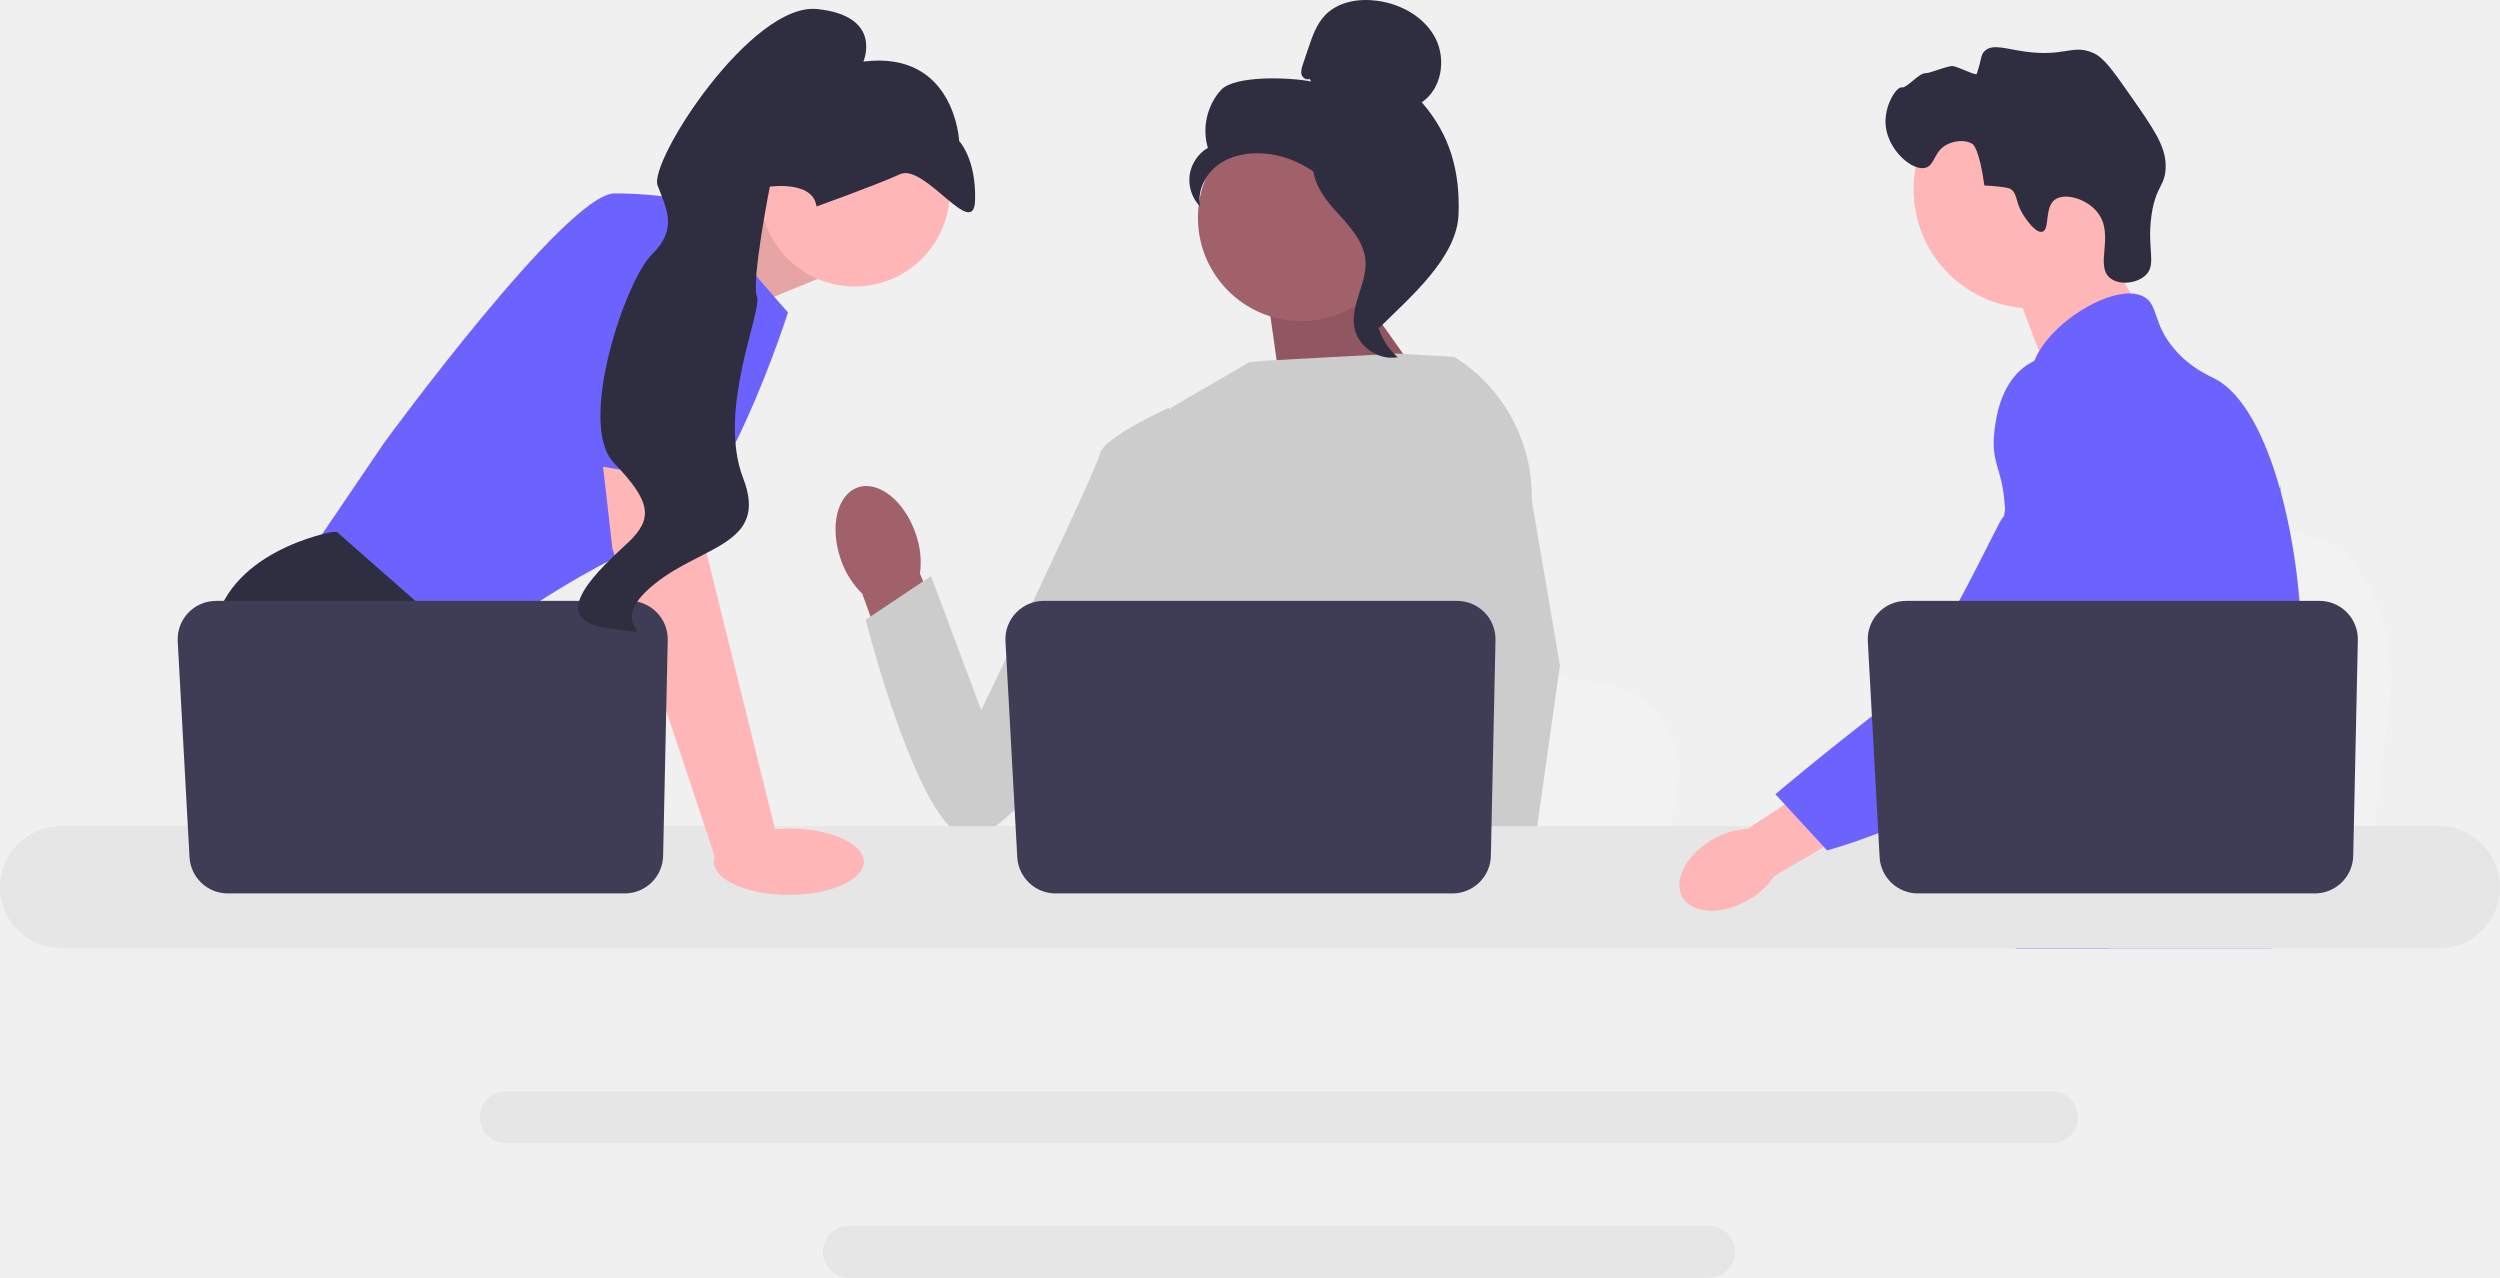
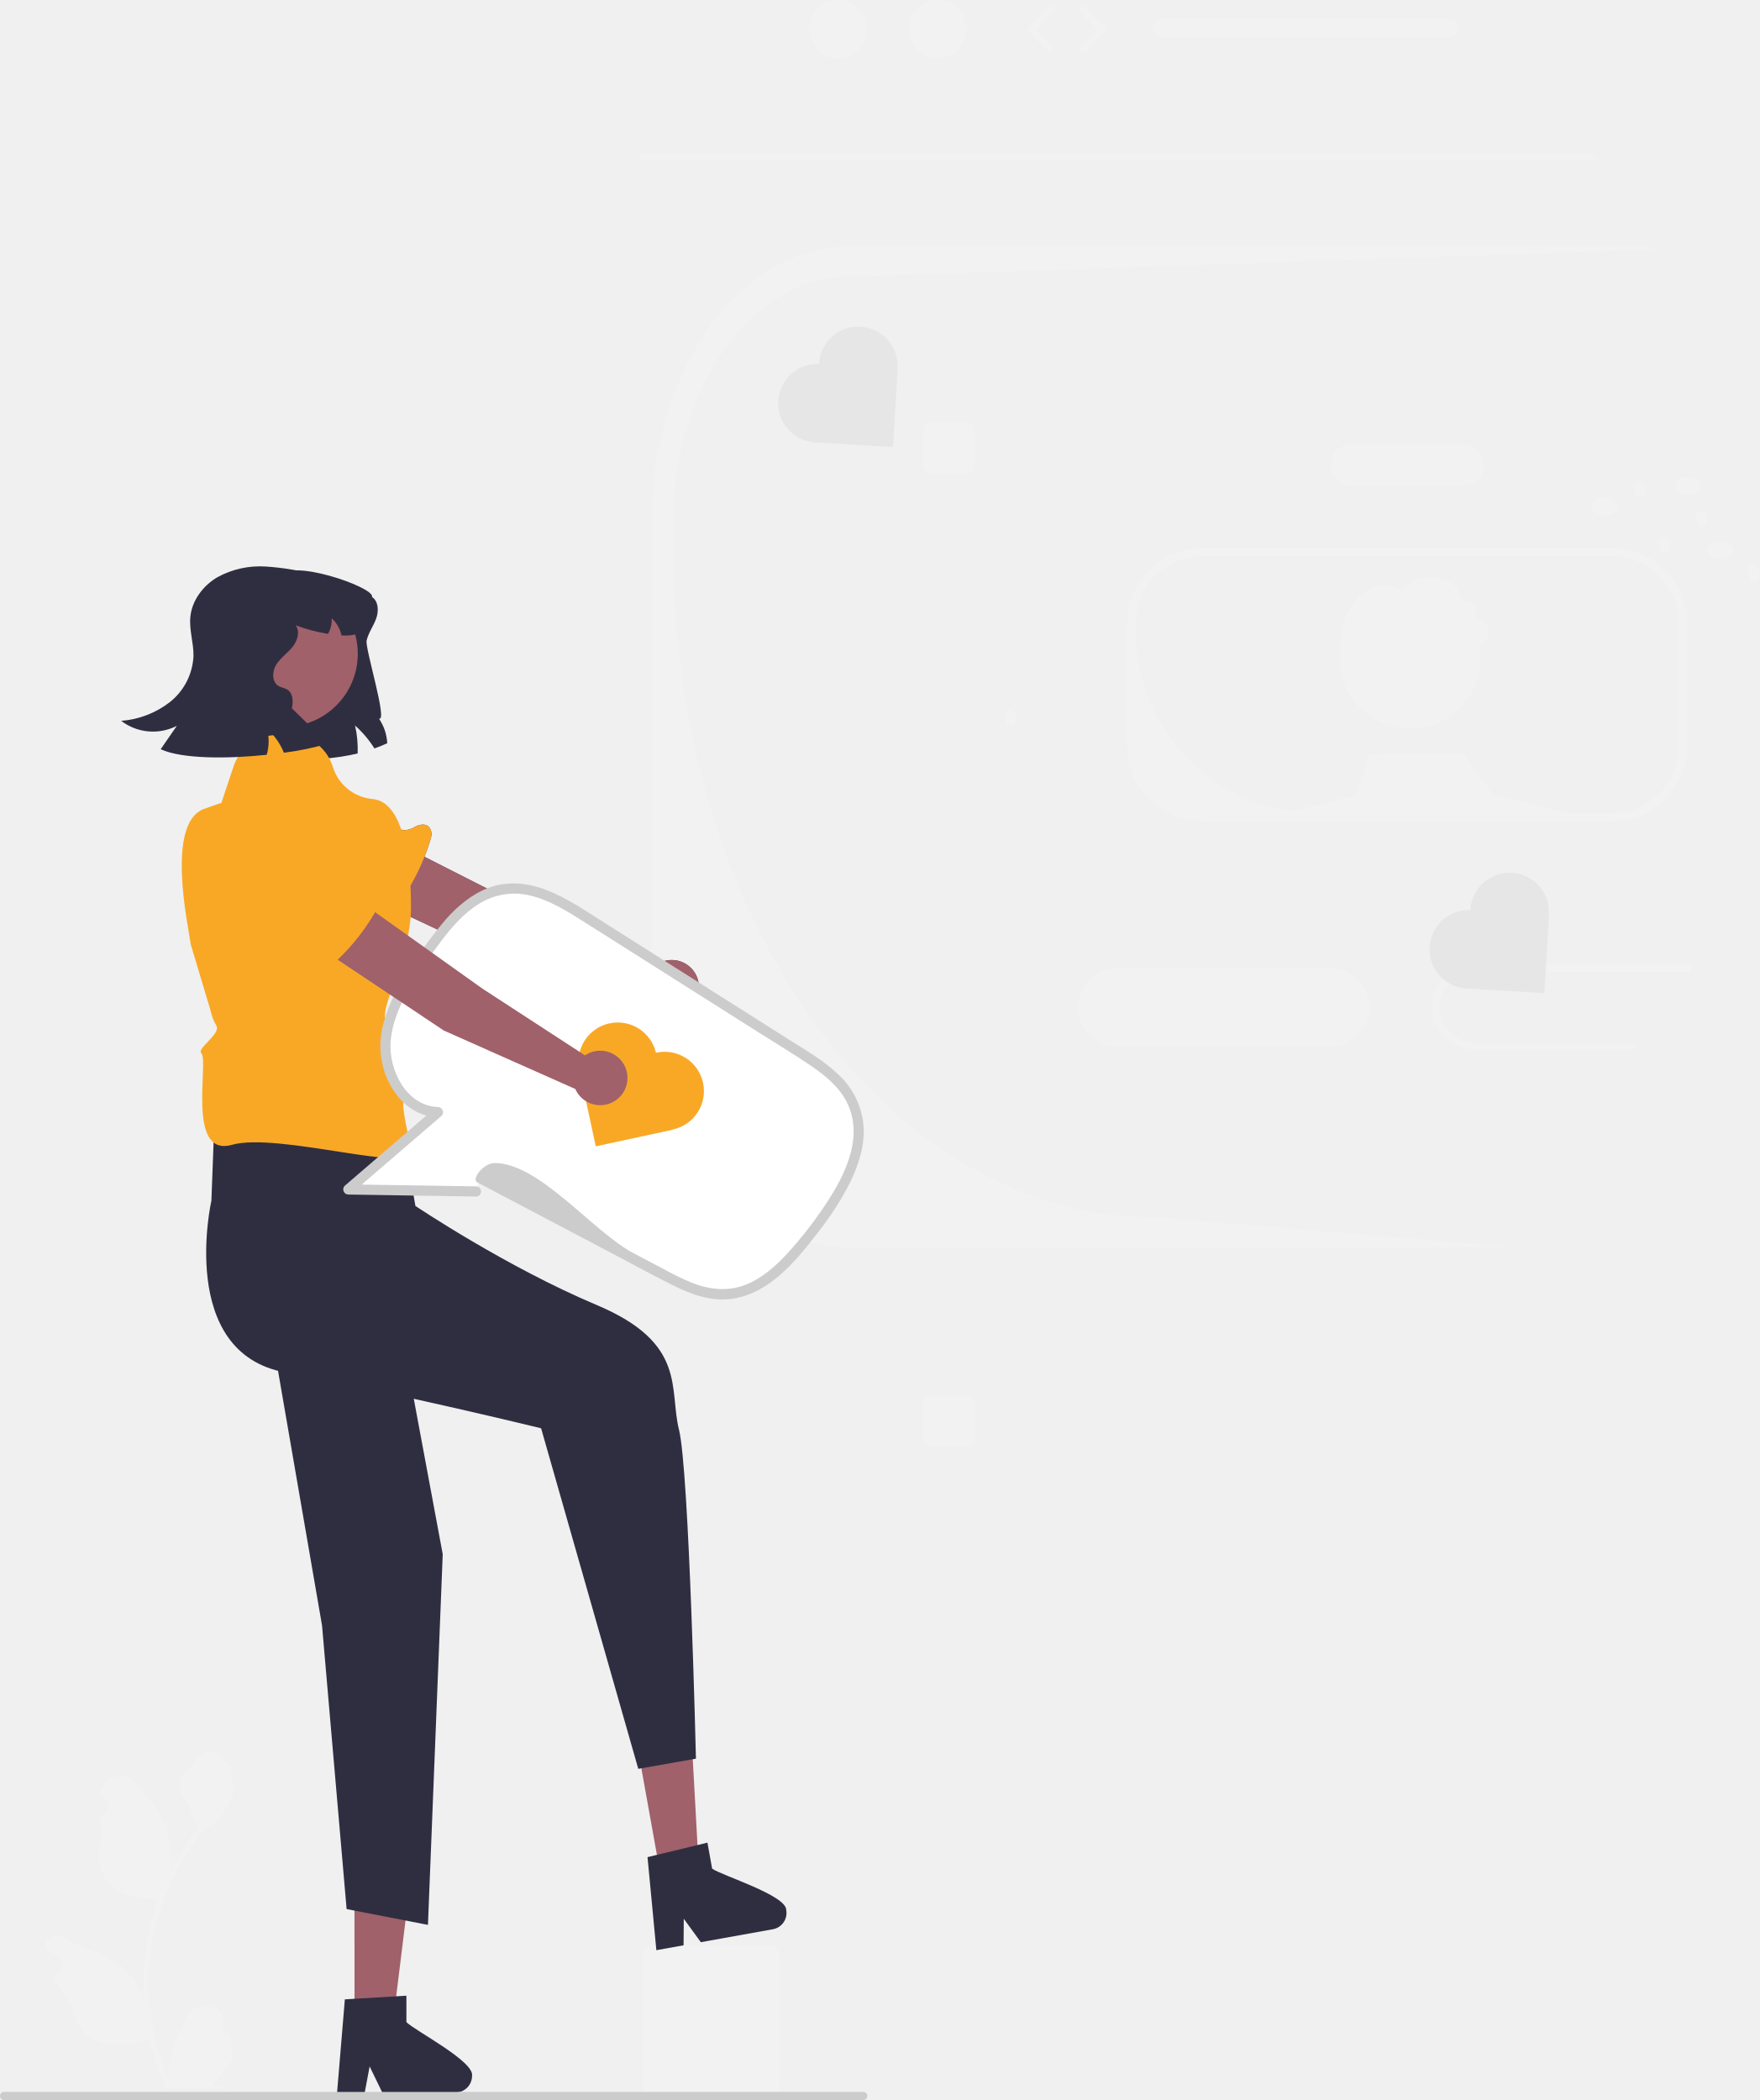
- <svg xmlns="http://www.w3.org/2000/svg" width="866.81" height="443.068" viewBox="0 0 866.81 443.068">
-   <path d="M828.335,244.952l-2.715,21.622-6.739,53.704h-135.383c1.057-12.037,2.502-29.362,4.046-48.065,.152-1.868,.312-3.748,.464-5.639,3.872-47.014,8.108-100.216,8.108-100.216l17.799,3.316,34.532,6.421,14.071,2.615,37.681,7.017c18.787,3.491,31.71,30.693,28.135,59.226Z" fill="#f2f2f2" />
-   <polygon points="725.93 79.358 742.579 108.492 710.58 131.169 696.93 95.358 725.93 79.358" fill="#ffb6b6" />
-   <circle cx="704.735" cy="65.675" r="41.244" fill="#ffb6b6" />
-   <path d="M701.774,74.896c-3.275-4.984-1.99-7.591-4.731-9.423-0-0-1.103-.737-8.999-1.157h0c-1.768-12.724-3.975-14.267-3.975-14.267-2.543-1.778-6.318-1.201-8.666-.113-4.966,2.3-4.391,7.269-7.735,8.22-4.619,1.314-13.024-6.092-13.852-14.569-.675-6.915,3.78-13.631,5.547-13.276,1.752,.352,5.947-5.003,8.212-4.92,1.547,.056,7.867-2.691,9.567-2.476,1.857,.235,7.978,3.429,8.234,2.699,1.773-5.072,1.252-6.479,2.756-7.93,2.665-2.571,7.026-.781,13.866,.181,14.074,1.978,16.531-2.663,23.743,.483,3.644,1.589,6.692,5.874,12.641,14.38,8.319,11.895,12.479,17.842,12.506,24.779,.027,7.074-3.398,6.625-4.903,17.098-1.675,11.658,1.884,16.989-2.004,20.777-3.005,2.927-9.113,3.622-12.322,1.053-5.494-4.399,1.696-15.012-4.384-22.767-3.732-4.76-11.238-6.878-14.676-4.525-3.888,2.66-1.746,10.469-4.48,11.21-2.341,.634-5.772-4.588-6.343-5.457Z" fill="#2f2e41" />
-   <path d="M797.85,237.338c-1.15,19.67-5.72,25.88-7.32,49.11-.35,5.1-.56,11.02-.56,18.08,0,1.8,.01,3.54,.01,5.24,0,3.62-.069,7.04-.49,10.51-.319,2.77-.869,5.56-1.779,8.5h-88.83c-.01-.02-.01-.04-.021-.06-.52-2.26-.85-4.42-1.1-6.49-.08-.66-.15-1.31-.21-1.95-.08-.75-.15-1.49-.22-2.22-.271-2.91-.54-5.66-1.181-8.29-.859-3.63-2.42-7.05-5.62-10.35-1.31-1.35-2.619-2.4-3.899-3.32-.25-.17-.49-.34-.74-.51-3.54-2.43-6.89-4.18-9.79-9.14-.05-.07-.09-.15-.13-.22-.5-.87-1.8-3.15-2.74-6.19-.99-3.16-1.59-7.13-.51-11.19,2.57-9.62,12.09-10.58,19.87-20.3,.84-1.05,1.67-2.21,2.46-3.5,3.52-5.72,4.47-10.76,5.59-16.75,.18-.97,.34-1.93,.47-2.86,.101-.7,.19-1.39,.261-2.07,.619-5.71,.319-10.63-.41-15.03-2.38-14.41-9.4-23.33-4.44-36.26,1.561-4.06,3.771-7.11,6-9.72,4.72-5.53,9.57-9.12,8.73-16.26-.851-7.2-6.311-8.19-6.92-14.48-.311-3.18,.729-6.53,2.68-9.82v-.01c6.24-10.59,21.82-20.34,31.72-20.03,1.83,.05,3.45,.46,4.8,1.25,4.891,2.88,2.851,9.17,10.341,17.99,5.569,6.55,11.869,9.17,14.26,10.41,9.47,4.94,17.17,19.51,22.399,38.14,.04,.14,.08,.28,.12,.43,3.23,11.67,5.511,24.92,6.641,38.36,.479,5.69,.76,11.41,.819,17.07,.051,4.52-.05,8.44-.26,11.93Z" fill="#6c63ff" />
-   <g>
-     <polygon points="731.331 304.728 729.52 309.768 728.38 312.927 725.74 320.278 722.68 328.778 703.01 328.778 706.31 320.278 707.84 316.318 710.38 309.768 714.64 298.768 731.331 304.728" fill="#ffb6b6" />
-     <path d="M790.84,167.827c-.05,.65-.12,1.37-.19,2.15-.779,7.94-2.62,22.15-5.31,38.36-1.42,8.55-3.08,17.66-4.95,26.71-4.02,19.53-9.02,38.76-14.67,51.4-1.01,2.28-2.05,4.34-3.11,6.16-.81,1.39-1.66,2.76-2.55,4.11-2.88,4.43-6.11,8.63-9.46,12.55-.13,.17-.28,.33-.43,.5-.54,.64-1.101,1.27-1.66,1.9-2.74,3.09-5.54,5.97-8.25,8.61-3.3,3.22-6.48,6.07-9.33,8.5h-31.94l-.13-.06-4.6-2.04s1.31-1.54,3.5-4.45c.45-.59,.93-1.24,1.45-1.95,.64-.87,1.33-1.83,2.069-2.87,1.54-2.18,3.29-4.74,5.17-7.64,3.641-5.61,7.79-12.51,11.98-20.5,.48-.93,.97-1.87,1.46-2.82,.01-.03,.03-.06,.04-.09,.83-1.62,1.65-3.29,2.47-4.99,6.95-14.46,8.94-26.46,9.511-30.35,.8-5.5,1.909-13.19,1.609-21.65-.2-5.58-1.01-11.48-2.939-17.34v-.01c-.4-1.23-.851-2.46-1.36-3.68-.91-2.19-1.99-4.35-3.271-6.48-5.649-9.38-10.239-9.77-13.89-19.99-1.08-3.03-3.53-9.87-2.78-17.09v-.01c.091-.89,.24-1.79,.44-2.69v-.01c.05-.25,.12-.51,.19-.76,.569-2.21,1.51-4.4,2.939-6.48,2.79-4.04,6.6-6.44,10.01-7.87l.011-.01c3.939-1.64,7.34-1.99,8-2.05,14.609-1.3,25.939,10.98,32.13,17.69,2.39,2.59,4.58,4.76,6.58,6.53,15.569,13.9,19.84,5.02,20.949,.43,.17-.71,.261-1.32,.311-1.72Z" fill="#6c63ff" />
-     <path d="M790.89,167.308c0,.05-.01,.22-.05,.5,.02-.15,.03-.3,.04-.44,0-.03,0-.05,.01-.06Z" fill="#6c63ff" />
-   </g>
-   <path d="M711.47,378.318H175.42c-4.98,0-9.04,4.05-9.04,9.03,0,4.99,4.06,9.04,9.04,9.04H711.47c4.979,0,9.03-4.05,9.03-9.04,0-4.98-4.051-9.03-9.03-9.03Z" fill="#e6e6e6" />
-   <path d="M592.51,424.998H294.37c-4.98,0-9.03,4.05-9.03,9.03s4.05,9.04,9.03,9.04h298.14c4.98,0,9.04-4.06,9.04-9.04s-4.06-9.03-9.04-9.03Z" fill="#e6e6e6" />
-   <polygon points="235.069 81.275 268.853 67.057 283.344 96.762 247.842 111.253 235.069 81.275" fill="#ffb6b6" />
-   <polygon points="235.069 81.275 268.853 67.057 283.344 96.762 247.842 111.253 235.069 81.275" opacity=".1" />
-   <path d="M239.872,69.955l33.328,38.4s-23.185,73.177-46.369,79.698-65.932,38.4-65.932,38.4l-53.615-34.777,26.083-38.4s63.034-86.218,79.698-86.218c16.664,0,26.807,2.898,26.807,2.898Z" fill="#6c63ff" />
-   <path d="M194.843,320.278H117.261l-4.905-6.557-20.026-26.771-4.608-6.158s-17.389-31.879-13.766-60.86c3.623-28.981,41.298-35.502,41.298-35.502h1.55l46.123,40.53-2.753,37.719,14.606,24.272,20.062,33.328Z" fill="#2f2e41" />
-   <polygon points="133.15 320.278 112.356 320.278 112.356 289.486 133.15 320.278" fill="#2f2e41" />
-   <path d="M581.644,273.532l-2.587,13.418-6.419,33.328h-128.958c1.007-7.47,2.384-18.222,3.854-29.829,.145-1.159,.297-2.326,.442-3.499,3.688-29.177,7.723-62.193,7.723-62.193l16.954,2.058,32.893,3.985,13.404,1.623,35.893,4.354c17.896,2.166,30.205,19.048,26.8,36.755Z" fill="#f2f2f2" />
-   <path d="M764.144,320.278h-69.945c1.065-1.253,1.666-1.978,1.666-1.978l20.968-3.463,43.203-7.129s1.971,5.093,4.108,12.571Z" fill="#2f2e41" />
-   <polygon points="467.455 95.766 497.873 138.784 444.814 140.369 439.119 99.942 467.455 95.766" fill="#a0616a" />
-   <polygon points="467.455 95.766 497.873 138.784 444.814 140.369 439.119 99.942 467.455 95.766" opacity=".1" />
-   <path id="uuid-ae755ff6-bb09-410e-86b1-7d1b81a37005-623" d="M317.446,184.896c-3.903-11.259-12.876-18.372-20.041-15.887-7.165,2.485-9.808,13.625-5.902,24.888,1.499,4.52,4.058,8.616,7.464,11.945l17.14,47.497,22.117-8.518-19.245-45.919c.615-4.724,.089-9.526-1.533-14.005Z" fill="#a0616a" />
-   <path d="M523.347,162.977l-.042,43.841-4.079,16.193-8.39,33.306-6.108,30.633-4.55,22.822-1.623,8.151c-1.224,.819-2.442,1.601-3.659,2.355h-105.976c-6.021-3.615-9.39-6.427-9.39-6.427,0,0,1.666-1.565,3.572-4.079,3.217-4.246,7.108-11.201,4.724-17.845-.5-1.391-.63-3.086-.478-4.977,.971-12.476,14.056-33.574,14.056-33.574l-2.71-31.314-1.188-13.722,8.378-66.91,27.307-15.874,4.714-.456,46.536-2.514,19.234,1.108,.877,.239,18.794,39.045Z" fill="#ccc" />
-   <g>
-     <polygon points="525.414 320.278 502.229 320.278 501.208 309.772 501.186 309.562 507.75 309.113 524.827 307.947 525.124 314.235 525.356 319.061 525.414 320.278" fill="#ffb6b6" />
-     <path d="M531.121,173.576l9.739,57.143-7.948,56.23-1.239,8.752-2.188,15.454-.674,4.753,.022,.514,.167,3.855h-27.532l-1.014-10.506-.087-.942-2.072-21.518-.036-.362-4.398-45.63,8.622-32.98,.638-2.427v-.007l3.751-56.469-2.905-25.663-.029-.239c.058,.036,.109,.073,.167,.109,.152,.094,.304,.188,.449,.29,16.925,10.737,27.01,29.575,26.568,49.644Z" fill="#ccc" />
-   </g>
-   <path d="M415.748,152.379l-10.587-10.951s-22.664,10.218-23.794,15.886c-1.13,5.669-41.146,88.926-41.146,88.926l-17.41-46.499-22.662,15.13s18.184,72.192,35.19,75.581,74.002-85.446,74.002-85.446l6.408-52.628Z" fill="#ccc" />
-   <path d="M845.64,286.447H21.16c-11.67,0-21.16,9.5-21.16,21.17s9.49,21.16,21.16,21.16H845.64c11.67,0,21.17-9.49,21.17-21.16s-9.5-21.17-21.17-21.17Z" fill="#e6e6e6" />
-   <path d="M518.522,221.94l-1.603,74.802c-.155,7.241-6.07,13.03-13.312,13.03h-137.603c-7.071,0-12.91-5.528-13.296-12.589l-4.089-74.802c-.417-7.628,5.656-14.042,13.296-14.042h143.295c7.466,0,13.472,6.137,13.312,13.601Z" fill="#3f3d56" />
-   <circle cx="296.385" cy="66.41" r="32.922" fill="#ffb6b6" />
-   <polygon points="241.321 152.551 244.944 191.675 269.578 290.935 248.296 298.394 212.34 190.226 207.374 146.755 241.321 152.551" fill="#ffb6b6" />
-   <path d="M231.522,221.94l-1.603,74.802c-.155,7.241-6.07,13.03-13.312,13.03H79.004c-7.071,0-12.91-5.528-13.296-12.589l-4.089-74.802c-.417-7.628,5.656-14.042,13.296-14.042H218.21c7.466,0,13.472,6.137,13.312,13.601Z" fill="#3f3d56" />
-   <ellipse cx="273.5" cy="298.778" rx="26" ry="11.5" fill="#ffb6b6" />
-   <path d="M190.242,158.532l14.853-79.158s41.298-5.796,42.747,7.97-1.035,81.042-1.035,81.042l-56.564-9.853Z" fill="#6c63ff" />
-   <path d="M283.095,71.586s20.365-7.268,28.956-11.179c8.591-3.911,25.657,23.366,26.037,8.96,.38-14.406-5.518-20.447-5.518-20.447,0,0-1.473-31.515-33.223-27.575,0,0,6.984-15.767-15.941-18.205-22.925-2.438-58.589,52.921-55.395,61.194,3.194,8.273,7.023,15.113-2.039,23.959-9.062,8.846-26.03,58.769-13.12,72.203,12.91,13.434,13.758,19.264,4.912,27.621-8.846,8.358-29.754,26.53-7.147,29.685,22.607,3.155-2.068,.799,14.786-14.026,16.854-14.825,41.447-14.219,32.265-38.005-9.183-23.785,6.771-57.869,4.775-63.04-1.996-5.171,4.473-38.005,4.473-38.005,0,0,15.055-2.212,16.181,6.86Z" fill="#2f2e41" />
-   <g>
-     <circle cx="451.191" cy="75.499" r="35.838" fill="#a0616a" />
-     <path d="M454.051,27.317c-1.037,.605-2.426-.311-2.759-1.464-.333-1.154,.055-2.379,.439-3.516l1.934-5.727c1.371-4.062,2.827-8.266,5.797-11.357,4.483-4.666,11.607-5.853,18.02-4.993,8.236,1.104,16.362,5.564,20.191,12.939,3.829,7.375,2.199,17.665-4.72,22.266,9.862,11.303,13.3,23.901,12.757,38.892-.543,14.991-16.879,28.788-27.533,39.348-2.379-1.442-4.542-8.201-3.234-10.656,1.308-2.455-.566-5.3,1.054-7.561,1.62-2.262,2.976,1.34,1.338-.909-1.034-1.419,3.001-4.684,1.464-5.533-7.432-4.108-9.903-13.371-14.571-20.465-5.63-8.556-15.265-14.35-25.462-15.312-5.617-.53-11.55,.43-16.154,3.691-4.604,3.261-7.585,9.089-6.517,14.629-2.765-2.808-4.141-6.922-3.622-10.828,.519-3.906,2.922-7.518,6.325-9.506-2.069-6.841-.297-14.711,4.505-20.005,4.802-5.294,24.28-4.392,31.291-2.999l-.542-.93Z" fill="#2f2e41" />
-     <path d="M455.14,53.475c9.285,1.002,15.989,9.045,21.65,16.473,3.263,4.281,6.681,9.009,6.599,14.391-.083,5.441-3.721,10.109-5.46,15.265-2.842,8.429-.072,18.457,6.693,24.233-6.685,1.269-13.911-3.744-15.065-10.449-1.343-7.806,4.574-15.34,3.873-23.23-.617-6.951-6.095-12.301-10.752-17.498-4.657-5.197-9.03-12.094-6.888-18.735l-.65-.45Z" fill="#2f2e41" />
-   </g>
-   <g>
-     <path id="uuid-aec20554-f6ec-4c5b-9d97-717cd04239bf-624" d="M593.947,290.977c-9.197,5.231-13.952,14.216-10.623,20.069,3.33,5.852,13.483,6.355,22.683,1.121,3.703-2.04,6.864-4.938,9.218-8.45l38.687-22.656-11.019-17.928-36.969,24.238c-4.223,.228-8.331,1.465-11.978,3.607Z" fill="#ffb6b6" />
-     <path d="M724.935,124.841c-1.156-.458-11.3-4.3-20.561,.772-10.638,5.826-12.281,19.126-12.858,23.791-1.331,10.776,2.591,13.191,3.419,24.101,1.549,20.41,5.633-2.874-.889,6.442-2.258,3.225-25.317,53.198-38.034,62.986-24.733,19.037-40.439,32.444-40.439,32.444l17.93,19.477s28.333-7.549,53.376-23.81c25.688-16.68,38.532-25.02,48.469-41.335,.856-1.405,21.331-36.176,10.335-74.624-2.508-8.77-7.104-24.839-20.747-30.245Z" fill="#6c63ff" />
-   </g>
-   <path d="M817.522,221.94l-1.603,74.802c-.155,7.241-6.07,13.03-13.312,13.03h-137.603c-7.071,0-12.91-5.528-13.296-12.589l-4.089-74.802c-.417-7.628,5.656-14.042,13.296-14.042h143.295c7.466,0,13.472,6.137,13.312,13.601Z" fill="#3f3d56" />
+ <svg xmlns="http://www.w3.org/2000/svg" data-name="Layer 1" width="518.737" height="619.103" viewBox="0 0 518.737 619.103">
+   <path d="M567.66,757.956H532.675c-1.498,0-2.716-1.538-2.716-3.428V717.353c0-1.89,1.218-3.428,2.716-3.428H567.66c1.498,0,2.716,1.538,2.716,3.428v37.175C570.376,756.418,569.158,757.956,567.66,757.956Z" transform="translate(-340.6315 -140.4487)" fill="#f2f2f2" />
+   <path d="M408.218,740.158a2.269,2.269,0,0,1-1.645-3.933l.155-.618q-.031-.074-.062-.148a6.094,6.094,0,0,0-11.241.042c-1.839,4.428-4.179,8.864-4.756,13.546a18.029,18.029,0,0,0,.316,6.2,72.281,72.281,0,0,1-6.575-30.021,69.766,69.766,0,0,1,.433-7.783q.358-3.178.995-6.31a73.119,73.119,0,0,1,14.5-30.99,19.459,19.459,0,0,0,8.093-8.397,14.843,14.843,0,0,0,1.35-4.056c-.394.052-1.486-5.949-1.188-6.317-.549-.833-1.532-1.247-2.131-2.06-2.982-4.043-7.091-3.337-9.236,2.157-4.582,2.313-4.627,6.148-1.815,9.837,1.789,2.347,2.035,5.522,3.604,8.035-.162.207-.329.407-.491.614a73.591,73.591,0,0,0-7.681,12.169,30.592,30.592,0,0,0-1.826-14.21c-1.748-4.217-5.025-7.769-7.91-11.415a6.279,6.279,0,0,0-11.184,3.083q-.009.081-.017.161.643.363,1.259.77a3.078,3.078,0,0,1-1.241,5.602l-.063.01a30.628,30.628,0,0,0,.807,4.579c-3.702,14.316,4.29,19.53,15.701,19.764.252.129.497.258.749.381a75.115,75.115,0,0,0-4.043,19.028,71.245,71.245,0,0,0,.052,11.503l-.019-.136a18.826,18.826,0,0,0-6.427-10.87c-4.946-4.063-11.933-5.559-17.268-8.824a3.533,3.533,0,0,0-5.411,3.437l.022.143a20.677,20.677,0,0,1,2.319,1.117q.643.363,1.259.77a3.078,3.078,0,0,1-1.241,5.602l-.063.01c-.045.006-.084.013-.129.019a30.655,30.655,0,0,0,5.639,8.829c2.315,12.497,12.256,13.683,22.89,10.044h.006a75.092,75.092,0,0,0,5.044,14.726h18.02c.065-.2.123-.407.181-.607a20.475,20.475,0,0,1-4.986-.297c1.337-1.641,2.674-3.294,4.011-4.935a1.118,1.118,0,0,0,.084-.097c.678-.84,1.363-1.673,2.041-2.512l0-.001a29.99,29.99,0,0,0-.879-7.64Z" transform="translate(-340.6315 -140.4487)" fill="#f2f2f2" />
+   <path d="M842.016,283.696c0-1.478-1.723-2.677-3.848-2.677-2.125,0-3.848,1.198-3.848,2.677s1.723,2.677,3.848,2.677C840.293,286.373,842.016,285.174,842.016,283.696Z" transform="translate(-340.6315 -140.4487)" fill="#f2f2f2" />
+   <ellipse cx="473.111" cy="149.27" rx="3.848" ry="2.677" fill="#f2f2f2" />
+   <ellipse cx="507.24" cy="162.319" rx="3.848" ry="2.677" fill="#f2f2f2" />
+   <path d="M857.997,311.6a1.505,1.505,0,0,1-.56-.05,2.526,2.526,0,0,1-1.45-2.13,2.39,2.39,0,0,1,.99-2.53,1.097,1.097,0,0,1,.35-.11c.93-.13,1.83.85,2.01,2.18C859.517,310.29,858.917,311.47,857.997,311.6Z" transform="translate(-340.6315 -140.4487)" fill="#f2f2f2" />
+   <path d="M640.215,351.729c-.183-1.331-1.082-2.306-2.008-2.178-.926.128-1.527,1.309-1.344,2.64.183,1.331,1.082,2.306,2.008,2.178C639.796,354.241,640.398,353.059,640.215,351.729Z" transform="translate(-340.6315 -140.4487)" fill="#f2f2f2" />
+   <path d="M830.896,298.748c-.926.128-1.527,1.31-1.344,2.64.183,1.331,1.082,2.306,2.008,2.178.926-.128,1.527-1.309,1.344-2.64C832.721,299.595,831.822,298.62,830.896,298.748Z" transform="translate(-340.6315 -140.4487)" fill="#f2f2f2" />
+   <path d="M844.007,293.205c-.183-1.33-1.082-2.306-2.008-2.178-.926.128-1.527,1.31-1.344,2.64.183,1.33,1.082,2.306,2.008,2.178C843.589,295.718,844.191,294.536,844.007,293.205Z" transform="translate(-340.6315 -140.4487)" fill="#f2f2f2" />
+   <ellipse cx="824.057" cy="284.812" rx="1.692" ry="2.432" transform="matrix(0.99064, -0.1365, 0.1365, 0.99064, -371.7948, -25.30098)" fill="#f2f2f2" />
+   <path d="M732.687,425.92h-62.63a11.555,11.555,0,1,0,0,23.11h62.63a11.555,11.555,0,1,0,0-23.11Z" transform="translate(-340.6315 -140.4487)" fill="#f2f2f2" />
+   <path d="M776.327,424.92a14.147,14.147,0,0,0-10.22,4.22,11.884,11.884,0,0,0-3.48,8.34c0,6.92,6.14,12.55,13.7,12.55h45.67c.27-.33.54-.67.81-1,.27-.33.53-.66.79-1h-47.27c-6.35,0-11.52-4.73-11.52-10.55a10.027,10.027,0,0,1,3.03-7.12,11.962,11.962,0,0,1,8.49-3.44h62.15c.2-.31.39-.62.58-.93.22-.36.44-.71.65-1.07Z" transform="translate(-340.6315 -140.4487)" fill="#f2f2f2" />
+   <path d="M625.582,264.924h-10.61a2.189,2.189,0,0,0-2.19,2.19v10.62a2.189,2.189,0,0,0,2.19,2.19h10.61a2.198,2.198,0,0,0,2.2-2.19v-10.62A2.198,2.198,0,0,0,625.582,264.924Z" transform="translate(-340.6315 -140.4487)" fill="#f2f2f2" />
+   <path d="M625.582,551.924h-10.61a2.189,2.189,0,0,0-2.19,2.19v10.62a2.189,2.189,0,0,0,2.19,2.19h10.61a2.198,2.198,0,0,0,2.2-2.19v-10.62A2.198,2.198,0,0,0,625.582,551.924Z" transform="translate(-340.6315 -140.4487)" fill="#f2f2f2" />
+   <path d="M771.937,271.42h-33a6.11,6.11,0,0,0,0,12.22h33a6.11,6.11,0,0,0,0-12.22Z" transform="translate(-340.6315 -140.4487)" fill="#f2f2f2" />
+   <path d="M815.747,301.97h-120.63a22.175,22.175,0,0,0-22.16,22.15v36.33a22.192,22.192,0,0,0,22.16,22.17h120.63a22.186,22.186,0,0,0,22.16-22.17V324.12A22.169,22.169,0,0,0,815.747,301.97Zm19.72,58.48a19.728,19.728,0,0,1-19.72,19.72h-86.6a53.081,53.081,0,0,1-7.17-.48h-.01c-.18-.02-.37-.05-.55-.08a53.734,53.734,0,0,1-46.02-53.19v-2.3a19.745,19.745,0,0,1,19.72-19.71h120.63a19.739,19.739,0,0,1,19.72,19.71Z" transform="translate(-340.6315 -140.4487)" fill="#f2f2f2" />
+   <path d="M661.517,497.54h-.02c-69.11-12.81-122.37-95.23-122.37-194.95V294.17c0-39.74,23.25-72.13,51.81-72.13L828,214c-1.53-3.02.707,2.05-.943-.89h-236.12c-32.11,0-58.23,36.34-58.23,81.06V427.12c0,44.73,26.12,81.14,58.23,81.14h194.41c2.95-2.92-3.147,2.8-.347-.26l-104.643-8.71A101.052,101.052,0,0,1,661.517,497.54Z" transform="translate(-340.6315 -140.4487)" fill="#f2f2f2" />
+   <path d="M454.782,359.561a38.589,38.589,0,0,1-3.777,1.538,31.024,31.024,0,0,0-5.708-6.748,31.522,31.522,0,0,1,.764,8.223,65.435,65.435,0,0,1-21.337,1.432q1.114-4.026,2.228-8.064a15.422,15.422,0,0,1-15.979,3.989,26.678,26.678,0,0,0,11.777-9.984,18.395,18.395,0,0,0,2.09-15.045c-1.21-3.66-3.724-6.812-4.647-10.536-1.188-4.796,2.886-8.902,3.692-13.751.987-5.942,27.353,2.907,26.409,5.825,1.952,1.316,2.016,4.202,1.21,6.409-.806,2.217-2.281,4.159-2.801,6.451-.509,2.292,6.334,24.085,3.639,23.003A14.098,14.098,0,0,1,454.782,359.561Z" transform="translate(-340.6315 -140.4487)" fill="#2f2e41" />
+   <path d="M490.975,424.534,439.347,400.277a9.207,9.207,0,0,1-4.443-12.13l0,0a9.207,9.207,0,0,1,12.63-4.361l52.856,26.841,32.805,14.956a8.035,8.035,0,1,1-1.345,10.224Z" transform="translate(-340.6315 -140.4487)" fill="#3f3d56" />
+   <path d="M447.639,409.964h0a2.715,2.715,0,0,1-3.159-.923,3.522,3.522,0,0,0-1.765-1.225,3.239,3.239,0,0,0-.415-.093,5.312,5.312,0,0,1-4.025-2.814c-1.264-2.515-3.919-4.619-6.445-6.13-2.764-1.653-5.659-3.181-7.947-5.447-3.3-3.27-5.236-8.491-1.355-12.776a10.693,10.693,0,0,1,6.363-3.294c5.085-.765,9.926,1.311,14.539,3.342l-1.433-1.696a40.883,40.883,0,0,0,15.915,3.741c-.705,1.025.454,2.472,1.693,2.581a7.149,7.149,0,0,0,3.511-1.111c1.419-.667,3.271-1.074,4.279.571a3.347,3.347,0,0,1,.293,2.666A63.263,63.263,0,0,1,455.556,410.232c-1.24,1.489-2.726,3.017-4.651,3.234S446.84,411.729,447.639,409.964Z" transform="translate(-340.6315 -140.4487)" fill="#3f3d56" />
+   <path d="M490.975,424.534,439.347,400.277a9.207,9.207,0,0,1-4.443-12.13l0,0a9.207,9.207,0,0,1,12.63-4.361l52.856,26.841,32.805,14.956a8.035,8.035,0,1,1-1.345,10.224Z" transform="translate(-340.6315 -140.4487)" fill="#a0616a" />
+   <path d="M447.639,409.964h0a2.715,2.715,0,0,1-3.159-.923,3.522,3.522,0,0,0-1.765-1.225,3.239,3.239,0,0,0-.415-.093,5.312,5.312,0,0,1-4.025-2.814c-1.264-2.515-3.919-4.619-6.445-6.13-2.764-1.653-5.659-3.181-7.947-5.447-3.3-3.27-5.236-8.491-1.355-12.776a10.693,10.693,0,0,1,6.363-3.294c5.085-.765,9.926,1.311,14.539,3.342l-1.433-1.696a40.883,40.883,0,0,0,15.915,3.741c-.705,1.025.454,2.472,1.693,2.581a7.149,7.149,0,0,0,3.511-1.111c1.419-.667,3.271-1.074,4.279.571a3.347,3.347,0,0,1,.293,2.666A63.263,63.263,0,0,1,455.556,410.232c-1.24,1.489-2.726,3.017-4.651,3.234S446.84,411.729,447.639,409.964Z" transform="translate(-340.6315 -140.4487)" fill="#f9a826" />
+   <polygon points="104.5 595.099 115.977 595.099 121.437 550.828 104.498 550.829 104.5 595.099" fill="#a0616a" />
+   <path d="M460.428,736.581v-7.781l-3.017.184-12.283.728-2.843.175-2.173,26.059-.116,1.397h8.15l.262-1.387,1.184-6.306,3.056,6.306.669,1.387H474.923a4.882,4.882,0,0,0,4.851-4.861C480.686,748.223,462.718,739.016,460.428,736.581Z" transform="translate(-340.6315 -140.4487)" fill="#2f2e41" />
+   <polygon points="76.899 374.853 94.93 479.213 102.174 562.82 126.15 567.476 130.507 458.192 116.566 383.357 76.899 374.853" fill="#2f2e41" />
+   <polygon points="194.678 552.577 205.974 550.546 203.517 506.007 186.845 509.005 194.678 552.577" fill="#a0616a" />
+   <path d="M550.547,691.336,549.171,683.678l-2.937.715L534.274,687.282l-2.767.675,2.471,26.033.133,1.396,8.021-1.442.012-1.412.049-6.416,4.123,5.666.904,1.247,21.266-3.822a4.882,4.882,0,0,0,3.915-5.642C572.545,699.212,553.232,693.328,550.547,691.336Z" transform="translate(-340.6315 -140.4487)" fill="#2f2e41" />
+   <path d="M403.687,474.605l-.737,19.798s-10.191,44.792,21.82,50.657,75.366,16.46,75.366,16.46l28.645,100.404,17-3s-2-85-5-97,2.487-25.484-24.256-36.742-53.438-29.209-53.438-29.209l-5.89-33.537Z" transform="translate(-340.6315 -140.4487)" fill="#2f2e41" />
+   <path d="M405.62,377.955l3.845-11.536a13.575,13.575,0,0,1,12.037-9.256l3.417-.212a13.575,13.575,0,0,1,13.813,9.546v0a13.524,13.524,0,0,0,11.741,9.516c9.987.851,11.31,21.48,11.31,31.912,0,15.73-10.372,30.629-7.001,34s9.494,18.913,5,23c-1.171,1.065,1.625,11.331,2,15,.679,6.644-39.308-5.777-52.791-1.969s-6.742-24.719-8.989-26.966c-1.518-1.518,5.899-5.679,4.381-8.222a13.534,13.534,0,0,1-1.657-4.321l-5.87-19.587c-.064-.326-.116-.645-.156-.975-.511-4.192-7.354-34.801,4.082-38.96C413.141,374.43,405.62,377.955,405.62,377.955Z" transform="translate(-340.6315 -140.4487)" fill="#f9a826" />
+   <path d="M591.688,464.915c-3.083-6.326-9.318-10.406-15.263-14.171q-31.534-19.97-63.068-39.94c-7.22-4.572-15.21-9.332-23.694-8.302-10.485,1.272-17.733,10.767-23.724,19.466-5.433,7.889-11.053,16.295-11.677,25.854-.624,9.558,5.93,20.279,15.506,20.495q-13.238,11.396-26.475,22.793l37.701.595,1.041-4.007q27.129,14.295,54.258,28.591c5.49,2.893,11.278,5.861,17.483,5.772,11.176-.16,19.57-9.836,26.397-18.685C588.813,492.177,597.885,477.627,591.688,464.915Z" transform="translate(-340.6315 -140.4487)" fill="#fff" />
+   <path d="M595.157,472.105a23.153,23.153,0,0,0-7.233-14.725c-4.266-4.147-9.532-7.164-14.526-10.327q-18.08-11.45-36.159-22.899-9.25-5.858-18.5-11.716c-5.474-3.467-10.896-7.202-16.962-9.575-5.471-2.141-11.516-2.772-17.104-.679-4.994,1.871-9.139,5.379-12.643,9.326a120.99,120.99,0,0,0-10.055,13.632c-3.416,5.152-6.615,10.62-8.216,16.639a24.951,24.951,0,0,0,.545,15.641c1.712,4.367,4.687,8.443,8.908,10.667a14.932,14.932,0,0,0,3.115,1.216l-24.096,20.744a1.515,1.515,0,0,0,1.061,2.561l37.701.595a1.501,1.501,0,0,0,0-3q-16.869-.266-33.739-.532,11.787-10.147,23.573-20.294a1.516,1.516,0,0,0-1.061-2.561c-9.324-.329-14.593-10.89-13.991-19.208.42-5.797,2.879-11.228,5.785-16.177a141.902,141.902,0,0,1,9.433-13.949c3.039-3.996,6.504-7.901,10.809-10.563a19.571,19.571,0,0,1,15.079-2.466c5.879,1.397,11.091,4.718,16.137,7.913q8.41,5.324,16.818,10.651,17.239,10.917,34.477,21.834c5.223,3.307,10.547,6.497,15.649,9.99,4.365,2.99,8.646,6.594,10.773,11.574,4.524,10.595-1.914,22.175-7.86,30.761a115.136,115.136,0,0,1-10.179,12.847c-3.412,3.672-7.325,7.178-12.026,9.091-5.277,2.146-10.695,1.599-15.921-.427a80.773,80.773,0,0,1-8.362-4.043q-4.522-2.383-9.043-4.765c-11.91-6.276-27.793-26.673-40.96-26.548-3.324.032-6.819,4.76-5.108,5.661q19.189,10.111,38.378,20.223c6.212,3.273,12.385,6.637,18.651,9.806,5.482,2.773,11.43,5.15,17.692,4.38,11.032-1.357,18.862-10.717,25.235-18.966a89.29,89.29,0,0,0,10.046-15.512C593.788,483.733,595.648,477.937,595.157,472.105Z" transform="translate(-340.6315 -140.4487)" fill="#ccc" />
+   <path d="M534.111,450.79h0c-.04.009-.078.02-.117.028a11.578,11.578,0,0,0-13.709-8.67h0a11.578,11.578,0,0,0-8.909,13.607l-.004.001.033.152v0l4.847,22.488,22.64-4.88-.014-.065c.038-.008.075-.013.113-.021l0,0a11.58,11.58,0,0,0,8.88-13.76v0A11.58,11.58,0,0,0,534.111,450.79Z" transform="translate(-340.6315 -140.4487)" fill="#f9a826" />
+   <path d="M774.074,408.628v0c-.002.04-.002.08-.004.121A11.578,11.578,0,0,0,762.033,419.623v0a11.578,11.578,0,0,0,10.711,12.239l-0.0.004.155.009h0l22.963,1.377,1.386-23.118-.066-.004c.003-.038.007-.076.01-.115v0a11.58,11.58,0,0,0-10.866-12.252h0A11.58,11.58,0,0,0,774.074,408.628Z" transform="translate(-340.6315 -140.4487)" fill="#e6e6e6" />
+   <path d="M582.074,247.628v0c-.002.04-.002.08-.004.121A11.578,11.578,0,0,0,570.033,258.623v0a11.578,11.578,0,0,0,10.711,12.239l-0.0.004.155.009h0l22.963,1.377,1.386-23.118-.066-.004c.003-.038.007-.076.01-.115v0a11.58,11.58,0,0,0-10.866-12.252h0A11.58,11.58,0,0,0,582.074,247.628Z" transform="translate(-340.6315 -140.4487)" fill="#e6e6e6" />
+   <path d="M471.47,444.267l-47.446-31.665a9.207,9.207,0,0,1-2.589-12.655l0,0a9.207,9.207,0,0,1,13.138-2.434l48.276,34.403L513.065,451.584a8.035,8.035,0,1,1-2.85,9.91Z" transform="translate(-340.6315 -140.4487)" fill="#a0616a" />
+   <path d="M430.783,423.414h0a2.715,2.715,0,0,1-2.987-1.383,3.522,3.522,0,0,0-1.564-1.474,3.237,3.237,0,0,0-.397-.153,5.312,5.312,0,0,1-3.562-3.381c-.876-2.675-3.188-5.15-5.461-7.02-2.487-2.046-5.123-3.987-7.048-6.569-2.777-3.724-3.916-9.175.56-12.835a10.693,10.693,0,0,1,6.782-2.311c5.142-0,9.621,2.773,13.88,5.467l-1.165-1.89a40.883,40.883,0,0,0,15.182,6.066c-.849.909.082,2.512,1.291,2.804a7.149,7.149,0,0,0,3.637-.576c1.502-.449,3.395-.575,4.147,1.201a3.347,3.347,0,0,1-.107,2.68,63.262,63.262,0,0,1-15.398,20.817c-1.447,1.288-3.144,2.578-5.08,2.506S429.731,425.041,430.783,423.414Z" transform="translate(-340.6315 -140.4487)" fill="#f9a826" />
+   <circle cx="83.945" cy="192.736" r="21.522" fill="#a0616a" />
+   <path d="M450.474,323.805a7.337,7.337,0,0,1-4.828,3.629,13.943,13.943,0,0,1-4.35.35,9.585,9.585,0,0,0-2.875-5.05,8.349,8.349,0,0,1-1.103,4.584,48.755,48.755,0,0,1-9.549-2.536c1.411,1.878.53,4.637-.955,6.451-1.496,1.825-3.523,3.183-4.764,5.178-1.241,1.995-1.316,5.082.7,6.281.806.477,1.804.573,2.599,1.072,1.687,1.093,1.751,3.544,1.326,5.507l10.61,10.387A79.854,79.854,0,0,1,424.32,362.362a18.592,18.592,0,0,0-4.987-7.045,14.128,14.128,0,0,1-.085,7.661c-11.767,1.22-25.093,1.22-31.247-1.655,1.581-2.292,3.172-4.584,4.753-6.886a15.432,15.432,0,0,1-16.403-1.475,26.657,26.657,0,0,0,14.409-5.57,18.419,18.419,0,0,0,6.907-13.528c.064-3.851-1.284-7.65-.934-11.48.456-4.912,3.756-9.284,8-11.777a26.162,26.162,0,0,1,14.249-3.141,76.578,76.578,0,0,1,14.568,2.387c1.273.286,2.546.584,3.82.881a44.189,44.189,0,0,1,6.186,1.74,13.027,13.027,0,0,1,6.016,4.265A7.101,7.101,0,0,1,450.474,323.805Z" transform="translate(-340.6315 -140.4487)" fill="#2f2e41" />
+   <path d="M340.631,758.361a1.186,1.186,0,0,0,1.19,1.19h253.29a1.19,1.19,0,1,0,0-2.38h-253.29A1.187,1.187,0,0,0,340.631,758.361Z" transform="translate(-340.6315 -140.4487)" fill="#ccc" />
+   <path d="M811.69,187.762h-281.52a1,1,0,0,1,0-2h280.4C810.95,186.422,811.32,187.092,811.69,187.762Z" transform="translate(-340.6315 -140.4487)" fill="#f2f2f2" />
+   <ellipse cx="247.112" cy="8.645" rx="8.457" ry="8.645" fill="#f2f2f2" />
+   <ellipse cx="276.326" cy="8.645" rx="8.457" ry="8.645" fill="#f2f2f2" />
+   <path d="M650.268,155.927a.997.997,0,0,1-.715-.301l-5.706-5.833a1.0 1,0,0,1,0-1.398l5.706-5.833a1,1,0,0,1,1.43,1.398l-5.022,5.133,5.022,5.134a1,1,0,0,1-.715,1.699Z" transform="translate(-340.6315 -140.4487)" fill="#f2f2f2" />
+   <path d="M659.857,155.927a1,1,0,0,1-.715-1.699l5.021-5.134-5.021-5.133a1,1,0,0,1,1.43-1.398l5.706,5.833a1.0 1,0,0,1,0,1.398l-5.706,5.833A.997.997,0,0,1,659.857,155.927Z" transform="translate(-340.6315 -140.4487)" fill="#f2f2f2" />
+   <path d="M767.94,145.992h-84.81a2.67,2.67,0,0,0,0,5.34h84.81a2.67,2.67,0,0,0,0-5.34Z" transform="translate(-340.6315 -140.4487)" fill="#f2f2f2" />
+   <circle cx="415.671" cy="194.083" r="20.773" fill="#f2f2f2" />
+   <polygon points="463.46 242.068 370.46 241.738 399.786 234.406 403.439 222.346 431.556 222.187 439.975 234.113 461.236 239.624 463.167 240.125 463.46 242.068" fill="#f2f2f2" />
+   <path d="M744.497,347.795c4.458-3.484-1.636-18.812,5.725-15.54,0,0,8.997-5.725,10.805-1.963,2.093,4.356,9.537,2.38,14.109.842a11.108,11.108,0,0,1-.761-2.609,20.887,20.887,0,0,0,2.675,1.791,5.429,5.429,0,0,0,1.636-1.341,3.322,3.322,0,0,0,.417-3.771c-.761-1.17-2.331-1.529-3.255-2.568a1.118,1.118,0,0,1-.153-1.027,2.939,2.939,0,0,0-2.634-3.681,1.057,1.057,0,0,1-.501-.109,11.459,11.459,0,0,1-2.135-1.685c1.071.049-.239-6.51-10.862-5.267-2.675-.098-4.071,2.852-6.705,3.318-6.384-3.648-12.082,1.614-14.855,6.644S732.228,342.069,744.497,347.795Z" transform="translate(-340.6315 -140.4487)" fill="#f2f2f2" />
</svg>
